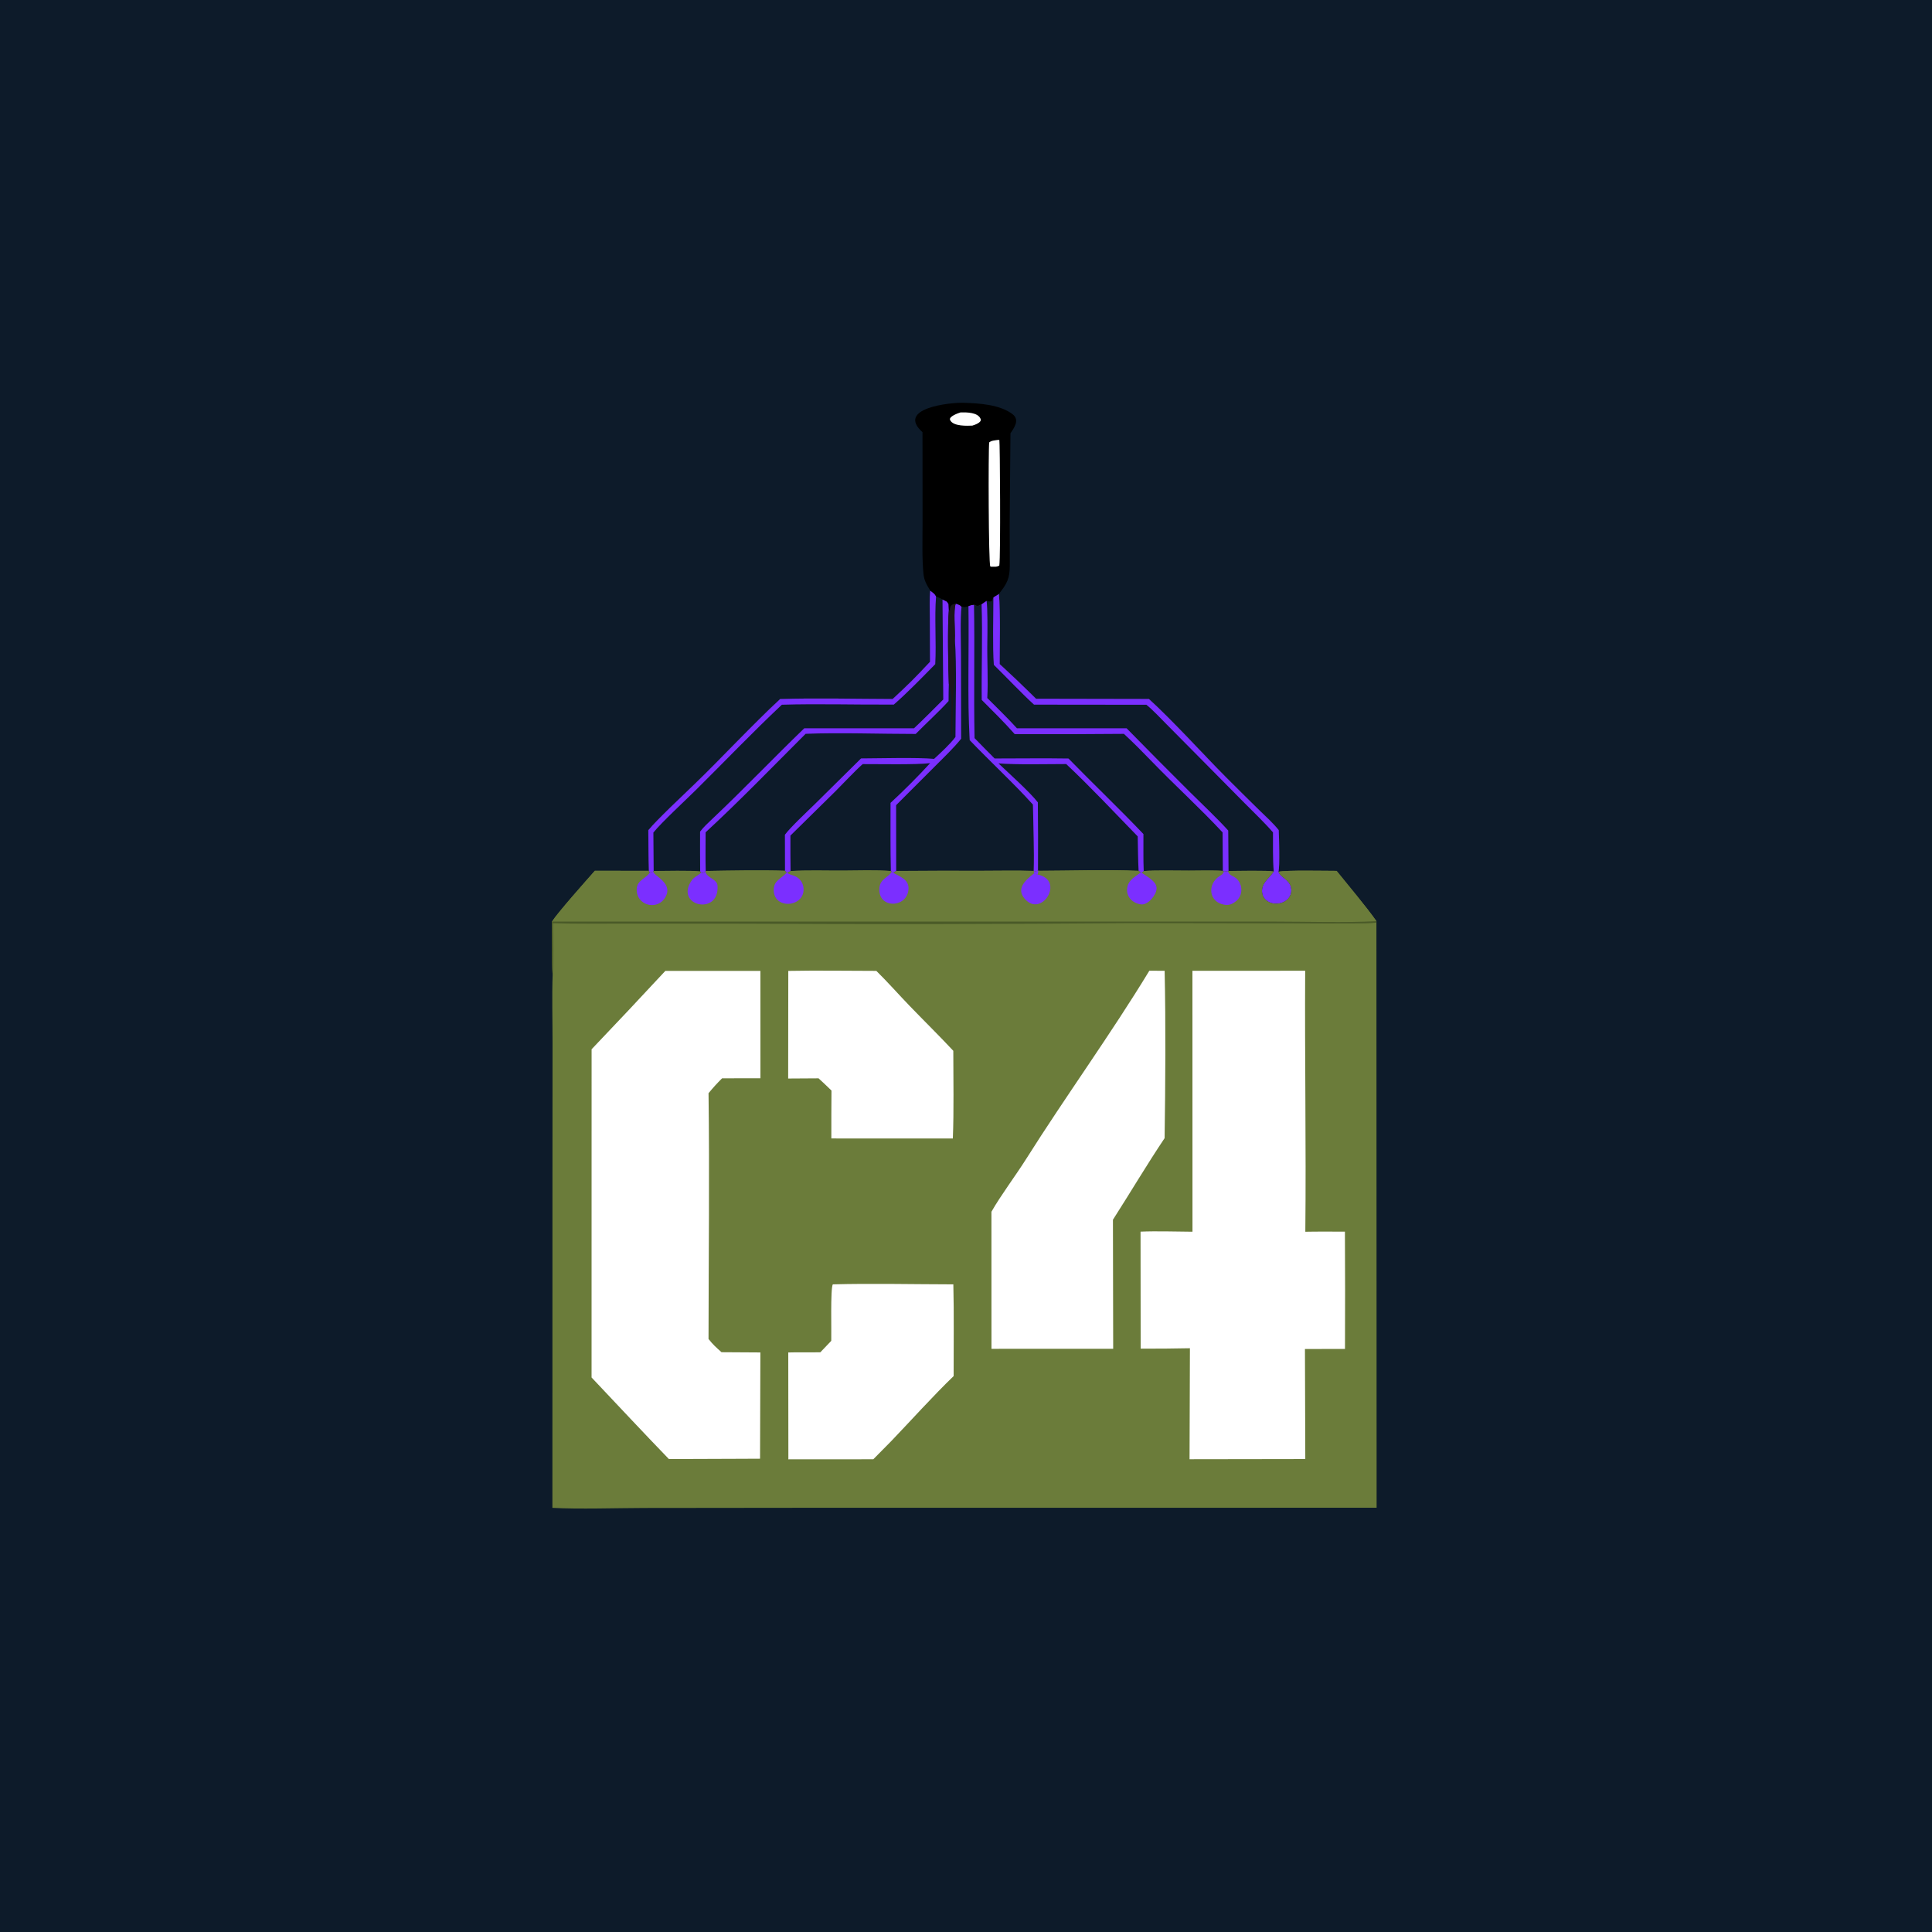
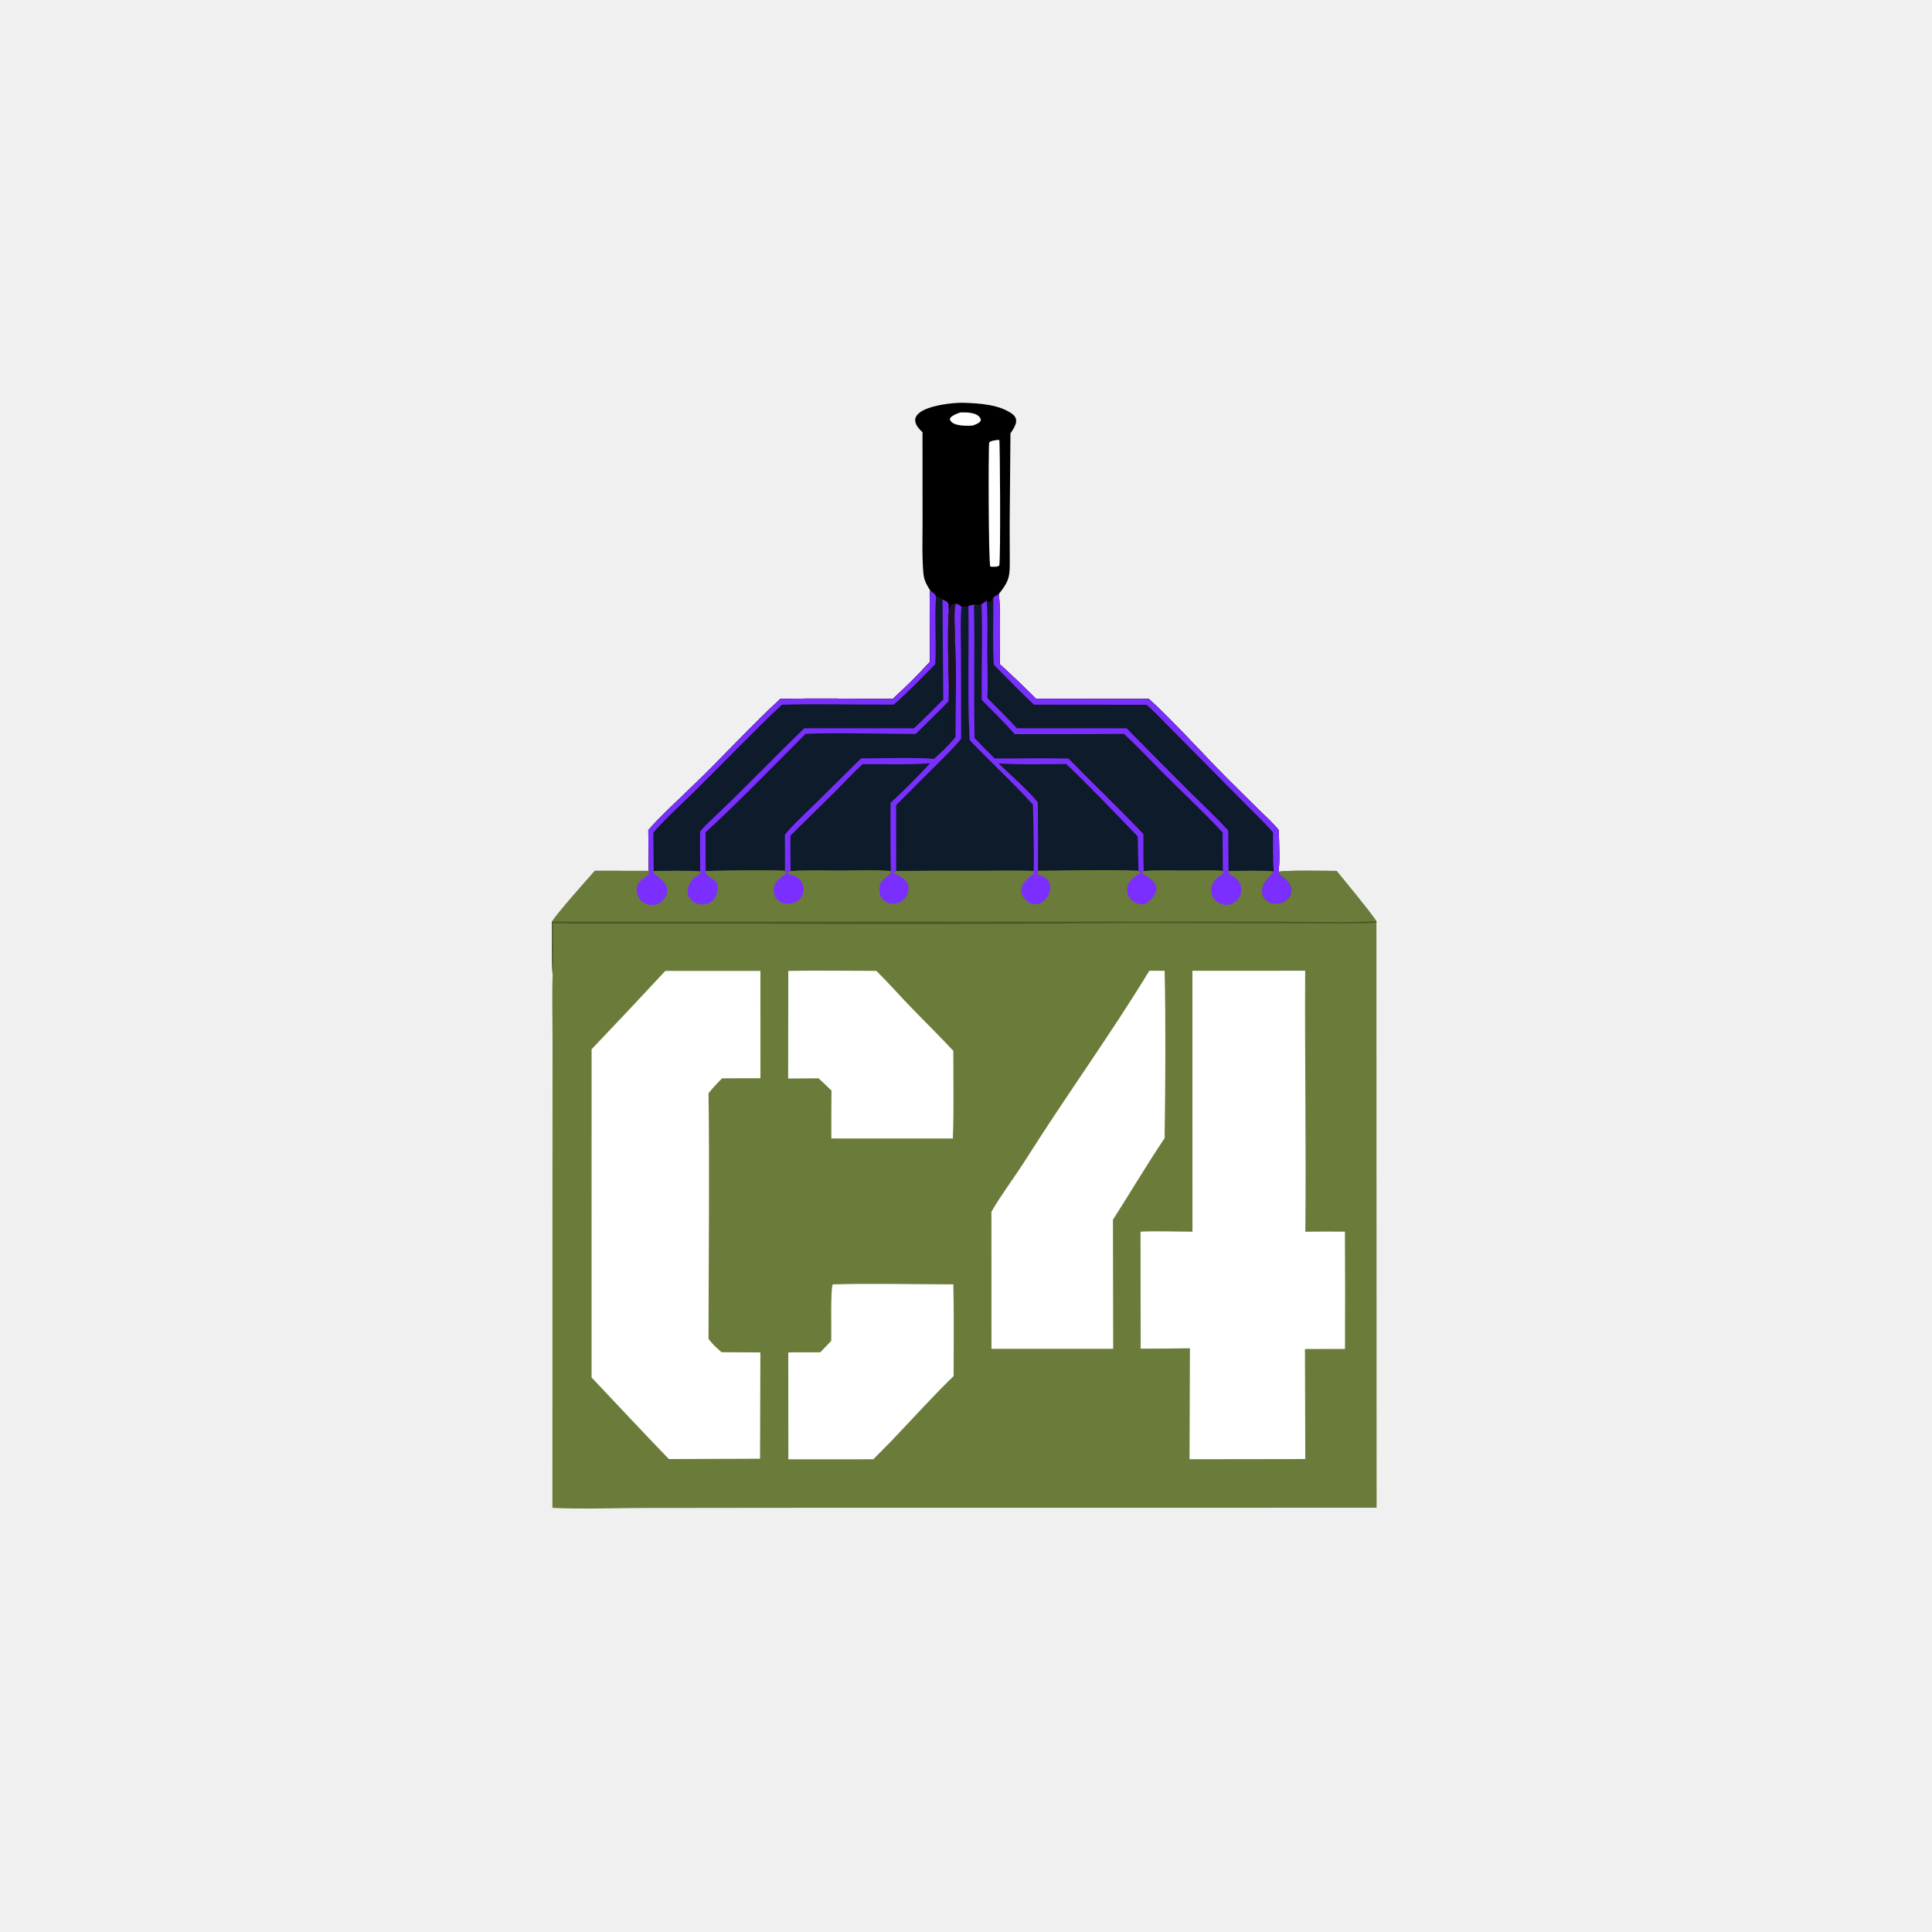
<svg xmlns="http://www.w3.org/2000/svg" width="1024" height="1024" viewBox="0 0 1024 1024">
-   <path fill="#0D1B2A" d="M0 0L1024 0L1024 1024L0 1024L0 0Z" />
  <path fill="#6B7C3A" d="M493.066 313.052C494.398 314.057 495.48 314.63 496.133 316.133C497.312 316.661 498.416 317.119 499.548 317.744C501.816 318.866 501.654 318.36 502.778 320.185L502.919 323.413L503.461 323.517C503.74 320.572 504.217 320.646 506.585 319.941C507.825 320.378 508.803 320.552 509.625 321.541C510.86 321.999 512.197 321.9 513.309 321.248C514.705 320.657 514.719 320.758 516.247 320.488C518.18 321.458 518.511 321.175 520.253 320.268C521.065 319.607 522.028 319.006 522.905 318.417C524.275 318.851 524.343 319.043 525.674 318.664L526.513 316.564L529.454 314.759C530.313 325.465 529.88 340.979 529.868 351.99C536.407 357.982 542.826 364.103 549.122 370.35L608.954 370.464C621.487 381.819 637.77 399.84 650.109 412.263C655.839 417.996 661.603 423.694 667.4 429.358C670.507 432.399 675.226 436.697 677.763 440.029C677.907 443.797 678.381 459.072 677.621 462.047C681.651 461.126 702.766 461.597 708.429 461.587C714.202 468.792 724.497 480.979 729.537 488.241L729.534 488.981L729.634 799.141L435.715 799.154L341.645 799.254C327.383 799.281 306.482 799.966 292.779 799.192L292.811 623.529L292.854 552.475C292.866 541.312 292.494 527.578 292.91 516.641C292.28 509.424 292.64 496.277 292.546 488.474C295.723 483.545 310.693 466.74 315.275 461.546L343.917 461.557C343.631 454.68 343.711 446.958 343.63 440.014C348.119 434.513 362.233 421.315 368.185 415.548C383.001 401.194 398.495 384.45 413.482 370.501C432.32 369.907 454.053 370.446 473.115 370.488C480.019 364.215 486.631 357.628 492.929 350.748L492.831 327.241C492.81 323.379 492.575 316.667 493.066 313.052Z" />
  <path fill="#0D1B2A" d="M493.066 313.052C494.398 314.057 495.48 314.63 496.133 316.133C497.312 316.661 498.416 317.119 499.548 317.744C501.816 318.866 501.654 318.36 502.778 320.185L502.919 323.413L503.461 323.517C503.74 320.572 504.217 320.646 506.585 319.941C507.825 320.378 508.803 320.552 509.625 321.541C510.86 321.999 512.197 321.9 513.309 321.248C513.703 343.856 512.661 370.184 513.964 392.285C524.469 403.32 537.843 415.67 547.482 426.457C547.662 437.277 548.206 450.945 547.887 461.589C539.289 461.264 529.263 461.503 520.578 461.503C505.385 461.452 490.191 461.489 474.998 461.612L473.464 462.617C473.175 462.389 472.953 462.149 472.617 462.054L472.17 461.643C465.568 461.034 453.455 461.376 446.526 461.415C438.373 461.46 426.908 461.09 419.016 461.676L417.288 462.629L416.947 462.545L416.061 461.524C403.583 461.123 386.533 461.426 374.045 461.648L373.857 461.963C372.763 462.784 372.908 462.775 371.578 462.624L371.105 461.86C365.505 461.263 352.59 461.619 346.463 461.636L346.253 461.97C345.545 462.226 344.99 462.431 344.298 462.734L343.917 461.557C343.631 454.68 343.711 446.958 343.63 440.014C348.119 434.513 362.233 421.315 368.185 415.548C383.001 401.194 398.495 384.45 413.482 370.501C432.32 369.907 454.053 370.446 473.115 370.488C480.019 364.215 486.631 357.628 492.929 350.748L492.831 327.241C492.81 323.379 492.575 316.667 493.066 313.052Z" />
  <path fill="#0D1B2A" d="M493.066 313.052C494.398 314.057 495.48 314.63 496.133 316.133C497.312 316.661 498.416 317.119 499.548 317.744C501.816 318.866 501.654 318.36 502.778 320.185L502.919 323.413C502.159 330.918 502.546 354.177 502.891 362.361C502.833 365.402 502.731 368.546 502.763 371.576C497.481 377.42 490.923 383.296 485.342 389.009C467.337 389.027 444.578 388.215 426.995 388.939C410.092 405.818 391.455 425.078 373.989 441.145C374.001 447.759 373.85 455.097 374.045 461.648L373.857 461.963C372.763 462.784 372.908 462.775 371.578 462.624L371.105 461.86C365.505 461.263 352.59 461.619 346.463 461.636L346.253 461.97C345.545 462.226 344.99 462.431 344.298 462.734L343.917 461.557C343.631 454.68 343.711 446.958 343.63 440.014C348.119 434.513 362.233 421.315 368.185 415.548C383.001 401.194 398.495 384.45 413.482 370.501C432.32 369.907 454.053 370.446 473.115 370.488C480.019 364.215 486.631 357.628 492.929 350.748L492.831 327.241C492.81 323.379 492.575 316.667 493.066 313.052Z" />
  <path fill="#7B2FFF" d="M493.066 313.052C494.398 314.057 495.48 314.63 496.133 316.133C495.235 327.077 496.335 340.59 495.702 352.019C488.902 358.948 480.974 367.122 473.742 373.439C454.549 373.584 433.273 372.929 414.403 373.519C399.021 387.965 383.897 403.792 368.851 418.699C363.592 423.909 350.446 436.055 346.306 441.279L346.463 461.636L346.253 461.97C345.545 462.226 344.99 462.431 344.298 462.734L343.917 461.557C343.631 454.68 343.711 446.958 343.63 440.014C348.119 434.513 362.233 421.315 368.185 415.548C383.001 401.194 398.495 384.45 413.482 370.501C432.32 369.907 454.053 370.446 473.115 370.488C480.019 364.215 486.631 357.628 492.929 350.748L492.831 327.241C492.81 323.379 492.575 316.667 493.066 313.052Z" />
  <path fill="#7B2FFF" d="M499.548 317.744C501.816 318.866 501.654 318.36 502.778 320.185L502.919 323.413C502.159 330.918 502.546 354.177 502.891 362.361C502.833 365.402 502.731 368.546 502.763 371.576C497.481 377.42 490.923 383.296 485.342 389.009C467.337 389.027 444.578 388.215 426.995 388.939C410.092 405.818 391.455 425.078 373.989 441.145C374.001 447.759 373.85 455.097 374.045 461.648L373.857 461.963C372.763 462.784 372.908 462.775 371.578 462.624L371.105 461.86C371.038 454.833 371.022 447.805 371.057 440.778C372.89 438.364 375.352 436.088 377.56 434.004C394.129 418.368 409.885 401.806 426.275 386.015L484.44 386.003C489.646 381.131 494.873 375.792 499.949 370.744L499.548 317.744Z" />
  <path fill="#0D1B2A" d="M509.625 321.541C510.86 321.999 512.197 321.9 513.309 321.248C513.703 343.856 512.661 370.184 513.964 392.285C524.469 403.32 537.843 415.67 547.482 426.457C547.662 437.277 548.206 450.945 547.887 461.589C539.289 461.264 529.263 461.503 520.578 461.503C505.385 461.452 490.191 461.489 474.998 461.612L474.959 426.763L495.842 405.87C500.181 401.522 505.663 396.287 509.426 391.542L509.351 347.308C509.315 340.822 508.912 327.562 509.625 321.541Z" />
  <path fill="#0D1B2A" d="M457.236 404.993C466.426 404.949 484.458 405.399 492.987 404.5C486.281 411.796 479.281 418.815 472.003 425.54C472.031 437.373 471.877 449.865 472.17 461.643C465.568 461.034 453.455 461.376 446.526 461.415C438.373 461.46 426.908 461.09 419.016 461.676C418.979 455.461 418.871 449.076 418.943 442.878L442.822 419.371C447.011 415.204 452.994 408.736 457.236 404.993Z" />
  <path fill="#7B2FFF" d="M506.585 319.941C507.825 320.378 508.803 320.552 509.625 321.541C508.912 327.562 509.315 340.822 509.351 347.308L509.426 391.542C505.663 396.287 500.181 401.522 495.842 405.87L474.959 426.763L474.998 461.612L473.464 462.617C473.175 462.389 472.953 462.149 472.617 462.054L472.17 461.643C471.877 449.865 472.031 437.373 472.003 425.54C479.281 418.815 486.281 411.796 492.987 404.5C484.458 405.399 466.426 404.949 457.236 404.993C452.994 408.736 447.011 415.204 442.822 419.371L418.943 442.878C418.871 449.076 418.979 455.461 419.016 461.676L417.288 462.629L416.947 462.545L416.061 461.524L416.017 442.427C418.899 438.508 427.911 430.08 431.773 426.3L456.382 401.976C466.342 401.941 485.825 401.373 495.086 402.223C498.603 398.967 503.583 394.424 506.415 390.612C506.441 376.723 507.187 351.807 506.075 338.87C506.369 334.358 505.196 323.276 506.585 319.941Z" />
  <path fill="#1C161C" d="M502.919 323.413L503.461 323.517C503.74 320.572 504.217 320.646 506.585 319.941C505.196 323.276 506.369 334.358 506.075 338.87L506.021 339.445C505.397 346.674 506.347 354.467 505.758 361.496C504.916 371.548 504.91 380.626 504.683 390.624C503.138 386.478 505.731 368.782 502.891 362.361C502.546 354.177 502.159 330.918 502.919 323.413Z" />
  <path fill="#0D1B2A" d="M529.454 314.759C530.313 325.465 529.88 340.979 529.868 351.99C536.407 357.982 542.826 364.103 549.122 370.35L608.954 370.464C621.487 381.819 637.77 399.84 650.109 412.263C655.839 417.996 661.603 423.694 667.4 429.358C670.507 432.399 675.226 436.697 677.763 440.029C677.907 443.797 678.381 459.072 677.621 462.047C678.765 465.166 683.325 466.137 684.25 470.223C685.937 477.677 676.452 481.477 671.15 477.202C669.89 476.169 669.091 474.679 668.925 473.058C668.435 468.13 672.147 465.971 674.589 462.638L675.128 461.89C671.8 461.231 655.655 461.596 651.155 461.643L650.879 461.958C649.93 461.915 649.595 461.857 648.679 461.996L648.126 461.603C643.948 461.229 634.849 461.451 630.184 461.47C622.878 461.499 613.315 461.162 606.194 461.679L605.183 462.639L604.548 462.483L603.48 461.53C587.55 460.831 566.715 461.472 550.372 461.518L550.161 461.484C549.312 461.737 548.915 461.875 548.053 462.009L547.887 461.589C548.206 450.945 547.662 437.277 547.482 426.457C537.843 415.67 524.469 403.32 513.964 392.285C512.661 370.184 513.703 343.856 513.309 321.248C514.705 320.657 514.719 320.758 516.247 320.488C518.18 321.458 518.511 321.175 520.253 320.268C521.065 319.607 522.028 319.006 522.905 318.417C524.275 318.851 524.343 319.043 525.674 318.664L526.513 316.564L529.454 314.759Z" />
  <path fill="#0D1B2A" d="M529.454 314.759C530.313 325.465 529.88 340.979 529.868 351.99C536.407 357.982 542.826 364.103 549.122 370.35L608.954 370.464C621.487 381.819 637.77 399.84 650.109 412.263C655.839 417.996 661.603 423.694 667.4 429.358C670.507 432.399 675.226 436.697 677.763 440.029C677.907 443.797 678.381 459.072 677.621 462.047C678.765 465.166 683.325 466.137 684.25 470.223C685.937 477.677 676.452 481.477 671.15 477.202C669.89 476.169 669.091 474.679 668.925 473.058C668.435 468.13 672.147 465.971 674.589 462.638L675.128 461.89C671.8 461.231 655.655 461.596 651.155 461.643L650.879 461.958C649.93 461.915 649.595 461.857 648.679 461.996L648.126 461.603L647.99 441.189C636.105 428.411 622.89 416.422 610.744 403.862C605.905 398.857 600.795 393.666 595.693 388.962C576.404 389.139 557.114 389.189 537.824 389.113C532.34 382.87 526.212 376.878 520.335 370.973C520.136 354.254 520.83 336.916 520.253 320.268C521.065 319.607 522.028 319.006 522.905 318.417C524.275 318.851 524.343 319.043 525.674 318.664L526.513 316.564L529.454 314.759Z" />
  <path fill="#7B2FFF" d="M529.454 314.759C530.313 325.465 529.88 340.979 529.868 351.99C536.407 357.982 542.826 364.103 549.122 370.35L608.954 370.464C621.487 381.819 637.77 399.84 650.109 412.263C655.839 417.996 661.603 423.694 667.4 429.358C670.507 432.399 675.226 436.697 677.763 440.029C677.907 443.797 678.381 459.072 677.621 462.047C678.765 465.166 683.325 466.137 684.25 470.223C685.937 477.677 676.452 481.477 671.15 477.202C669.89 476.169 669.091 474.679 668.925 473.058C668.435 468.13 672.147 465.971 674.589 462.638L675.128 461.89C674.54 456.375 674.741 446.906 674.708 441.184C670.246 436.025 664.559 430.611 659.676 425.686L635.856 401.607L618.505 384.097C615.418 380.983 610.92 376.173 607.612 373.537L548.049 373.474C541.739 367.776 533.061 358.552 526.752 352.392C526.042 342.96 526.519 326.448 526.513 316.564L529.454 314.759Z" />
  <path fill="#7B2FFF" d="M522.905 318.417C523.503 322.118 523.4 335.284 523.308 339.957C523.124 349.297 523.805 360.964 523.278 369.957C528.323 375.039 534.248 380.751 538.999 386.001L597.113 385.994C608.249 397.359 619.46 408.651 630.745 419.868C636.657 425.773 645.593 434.146 650.986 440.211L651.155 461.643L650.879 461.958C649.93 461.915 649.595 461.857 648.679 461.996L648.126 461.603L647.99 441.189C636.105 428.411 622.89 416.422 610.744 403.862C605.905 398.857 600.795 393.666 595.693 388.962C576.404 389.139 557.114 389.189 537.824 389.113C532.34 382.87 526.212 376.878 520.335 370.973C520.136 354.254 520.83 336.916 520.253 320.268C521.065 319.607 522.028 319.006 522.905 318.417Z" />
  <path fill="#0D1B2A" d="M529.208 404.61C539.359 405.39 554.627 404.96 565.104 404.964C577.435 416.505 591.082 431.031 603.008 443.308C603.138 449.208 603.168 455.675 603.48 461.53C587.55 460.831 566.715 461.472 550.372 461.518L550.161 461.484C550.238 449.409 550.212 437.335 550.082 425.261C545.812 419.773 534.557 409.695 529.208 404.61Z" />
  <path fill="#7B2FFF" d="M516.247 320.488C516.667 343.999 516.064 367.583 516.534 391.214C520.037 394.773 523.627 398.515 527.174 402.008C540.078 402.008 553.463 401.818 566.325 402.025C579.086 415.134 593.728 429.057 606.045 442.075C606.083 448.174 605.918 455.702 606.194 461.679L605.183 462.639L604.548 462.483L603.48 461.53C603.168 455.675 603.138 449.208 603.008 443.308C591.082 431.031 577.435 416.505 565.104 404.964C554.627 404.96 539.359 405.39 529.208 404.61C534.557 409.695 545.812 419.773 550.082 425.261C550.212 437.335 550.238 449.409 550.161 461.484C549.312 461.737 548.915 461.875 548.053 462.009L547.887 461.589C548.206 450.945 547.662 437.277 547.482 426.457C537.843 415.67 524.469 403.32 513.964 392.285C512.661 370.184 513.703 343.856 513.309 321.248C514.705 320.657 514.719 320.758 516.247 320.488Z" />
  <path fill="#6B7C3A" d="M550.161 461.484L550.372 461.518C566.715 461.472 587.55 460.831 603.48 461.53L604.548 462.483L605.183 462.639L606.194 461.679C613.315 461.162 622.878 461.499 630.184 461.47C634.849 461.451 643.948 461.229 648.126 461.603L648.679 461.996C649.595 461.857 649.93 461.915 650.879 461.958L651.155 461.643C655.655 461.596 671.8 461.231 675.128 461.89L674.589 462.638C672.147 465.971 668.435 468.13 668.925 473.058C669.091 474.679 669.89 476.169 671.15 477.202C676.452 481.477 685.937 477.677 684.25 470.223C683.325 466.137 678.765 465.166 677.621 462.047C681.651 461.126 702.766 461.597 708.429 461.587C714.202 468.792 724.497 480.979 729.537 488.241C713.868 489.12 691.981 488.47 675.86 488.47L574.689 488.475L292.546 488.474C295.723 483.545 310.693 466.74 315.275 461.546L343.917 461.557L344.298 462.734C344.99 462.431 345.545 462.226 346.253 461.97L346.463 461.636C352.59 461.619 365.505 461.263 371.105 461.86L371.578 462.624C372.908 462.775 372.763 462.784 373.857 461.963L374.045 461.648C386.533 461.426 403.583 461.123 416.061 461.524L416.947 462.545L417.288 462.629L419.016 461.676C426.908 461.09 438.373 461.46 446.526 461.415C453.455 461.376 465.568 461.034 472.17 461.643L472.617 462.054C472.953 462.149 473.175 462.389 473.464 462.617L474.998 461.612C490.191 461.489 505.385 461.452 520.578 461.503C529.263 461.503 539.289 461.264 547.887 461.589L548.053 462.009C548.915 461.875 549.312 461.737 550.161 461.484Z" />
  <path fill="#7B2FFF" d="M648.679 461.996C649.595 461.857 649.93 461.915 650.879 461.958C651.729 464.388 654.119 464.09 655.958 466.263C658.869 469.7 658.612 474.93 654.977 477.752C652.985 479.298 651.246 479.941 648.749 479.488C640.491 477.988 639.856 468.407 646.513 464.274C647.866 463.429 648.063 463.389 648.679 461.996Z" />
  <path fill="#7B2FFF" d="M344.298 462.734C344.99 462.431 345.545 462.226 346.253 461.97C346.226 464.195 357.827 468.245 352.144 476.313C348.134 482.005 339.258 480.135 337.703 473.703C336.281 466.873 341.439 466.395 344.298 462.734Z" />
  <path fill="#7B2FFF" d="M371.578 462.624C372.908 462.775 372.763 462.784 373.857 461.963C374.715 465.547 380.085 465.764 380.312 469.513C381.292 485.713 357.07 480.104 366.739 466.451C367.804 464.947 370.115 463.914 371.578 462.624Z" />
  <path fill="#7B2FFF" d="M416.947 462.545L417.288 462.629C419.02 464.018 420.816 463.644 423.045 465.396C424.699 466.706 425.73 468.648 425.886 470.752C426.753 481.03 409.602 482.386 410.107 471.253C410.306 466.868 413.668 465.836 416.267 463.234L416.947 462.545Z" />
  <path fill="#7B2FFF" d="M472.617 462.054C472.953 462.149 473.175 462.389 473.464 462.617C476.661 464.498 481.566 466.02 481.531 470.743C481.449 481.586 464.746 482.028 466.148 470.247C466.675 465.815 471.158 464.781 472.617 462.054Z" />
  <path fill="#7B2FFF" d="M604.548 462.483L605.183 462.639C607.796 464.566 613.201 467.131 613.011 470.998C612.855 474.467 608.396 479.828 604.756 479.34C600.109 478.717 596.594 475.032 597.507 470.249C598.281 466.194 601.764 464.696 604.548 462.483Z" />
  <path fill="#7B2FFF" d="M547.971 463.014L549.993 463.565C564.664 466.435 552.029 486.949 543.006 476.247C538.467 470.863 543.691 466.306 547.971 463.014Z" />
  <path fill="#7B2FFF" d="M550.161 461.484L550.372 461.518L549.993 463.565L547.971 463.014L548.053 462.009C548.915 461.875 549.312 461.737 550.161 461.484Z" />
  <path fill="#4A5A28" d="M729.537 488.241L729.534 488.981C726.016 489.527 720.222 489.406 716.442 489.441C707.406 489.486 698.37 489.475 689.334 489.409L599.317 489.271C530.827 489.838 462.334 489.937 393.842 489.57L330.201 489.514C318.13 489.508 305.063 489.737 293.061 489.321C293.094 496.866 293.52 509.446 292.91 516.641C292.28 509.424 292.64 496.277 292.546 488.474L574.689 488.475L675.86 488.47C691.981 488.47 713.868 489.12 729.537 488.241Z" />
  <path fill="white" d="M632.009 514.54L691.769 514.521C691.496 560.552 692.321 606.77 691.846 652.849C698.749 652.712 705.912 652.799 712.838 652.794C712.953 673.522 712.964 694.25 712.871 714.977L691.649 714.988L691.834 773.303L685.25 773.34L630.485 773.424L630.684 714.59C621.982 714.769 613.279 714.843 604.576 714.815L604.512 652.795C612.917 652.424 623.479 652.782 632.039 652.835L632.009 514.54Z" />
  <path fill="white" d="M352.65 514.584L403.028 514.593L403.043 571.508L382.724 571.518C379.879 574.357 378.106 576.318 375.539 579.414C376.1 622.361 375.572 666.653 375.535 709.688C377.956 712.755 379.482 714.065 382.419 716.697L403.013 716.824L402.841 773.146L391.75 773.195L354.53 773.331C340.9 759.238 327.041 744.362 313.543 730.087L313.562 556.129C326.689 542.373 339.719 528.524 352.65 514.584Z" />
  <path fill="white" d="M609.178 514.501L617.283 514.55C617.901 542.782 617.685 575.005 617.264 603.253C607.792 617.381 599.099 632.102 589.88 646.478L590.009 714.891L534.75 714.891L525.5 714.91L525.479 642.252C530.446 633.525 538.344 623.066 543.927 614.211C564.821 581.075 588.903 547.913 609.178 514.501Z" />
  <path fill="white" d="M441.404 680.734C461.795 680.186 484.777 680.705 505.292 680.734C505.687 696.522 505.413 713.472 505.446 729.352C495.006 739.374 482.619 753.134 472.399 763.793L462.865 773.443L417.855 773.476L417.798 716.836C423.227 716.665 429.236 716.842 434.793 716.74L440.584 710.677C440.749 706.196 440.088 682.887 441.404 680.734Z" />
  <path fill="white" d="M417.811 514.598C432.999 514.291 449.208 514.584 464.479 514.588C470.561 520.575 476.221 527.02 482.154 533.17C489.829 541.126 497.722 548.87 505.269 556.945C505.258 571.804 505.627 588.742 505.027 603.434L440.628 603.408C440.609 594.943 440.632 586.477 440.698 578.012C438.451 575.818 436.172 573.659 433.859 571.535L417.744 571.636L417.811 514.598Z" />
  <path d="M488.946 229.065C474.827 216.442 503.222 213.25 510.762 213.491C518.985 213.753 529.985 214.359 536.819 219.637C540.493 222.661 537.601 226.635 535.564 229.672L535.143 278.088C535.142 284.58 535.18 291.148 535.205 297.638C535.232 304.685 534.988 307.587 530.592 313.283L529.454 314.759L526.513 316.564L525.674 318.664C524.343 319.043 524.275 318.851 522.905 318.417C522.028 319.006 521.065 319.607 520.253 320.268C518.511 321.175 518.18 321.458 516.247 320.488C514.719 320.758 514.705 320.657 513.309 321.248C512.197 321.9 510.86 321.999 509.625 321.541C508.803 320.552 507.825 320.378 506.585 319.941C504.217 320.646 503.74 320.572 503.461 323.517L502.919 323.413L502.778 320.185C501.654 318.36 501.816 318.866 499.548 317.744C498.416 317.119 497.312 316.661 496.133 316.133C495.48 314.63 494.398 314.057 493.066 313.052C491.192 309.973 489.798 307.76 489.446 304.065C488.64 295.622 488.968 286.013 488.979 277.471L488.946 229.065Z" />
  <path fill="white" d="M528.903 233.168L529.68 233.204C529.993 233.82 530.426 294.954 529.655 299.744C528.323 300.632 526.815 300.368 525.129 300.351L524.875 300.203C523.936 298.627 523.788 238.816 524.292 234.501C525.479 233.455 527.243 233.429 528.903 233.168Z" />
  <path fill="white" d="M509.125 218.583C512.278 218.514 518.362 218.486 519.758 222.067C520.502 223.977 516.387 225.266 515.361 225.586C512.888 225.676 505.131 226.131 503.566 222.591C502.758 220.764 507.745 218.997 509.125 218.583Z" />
</svg>
